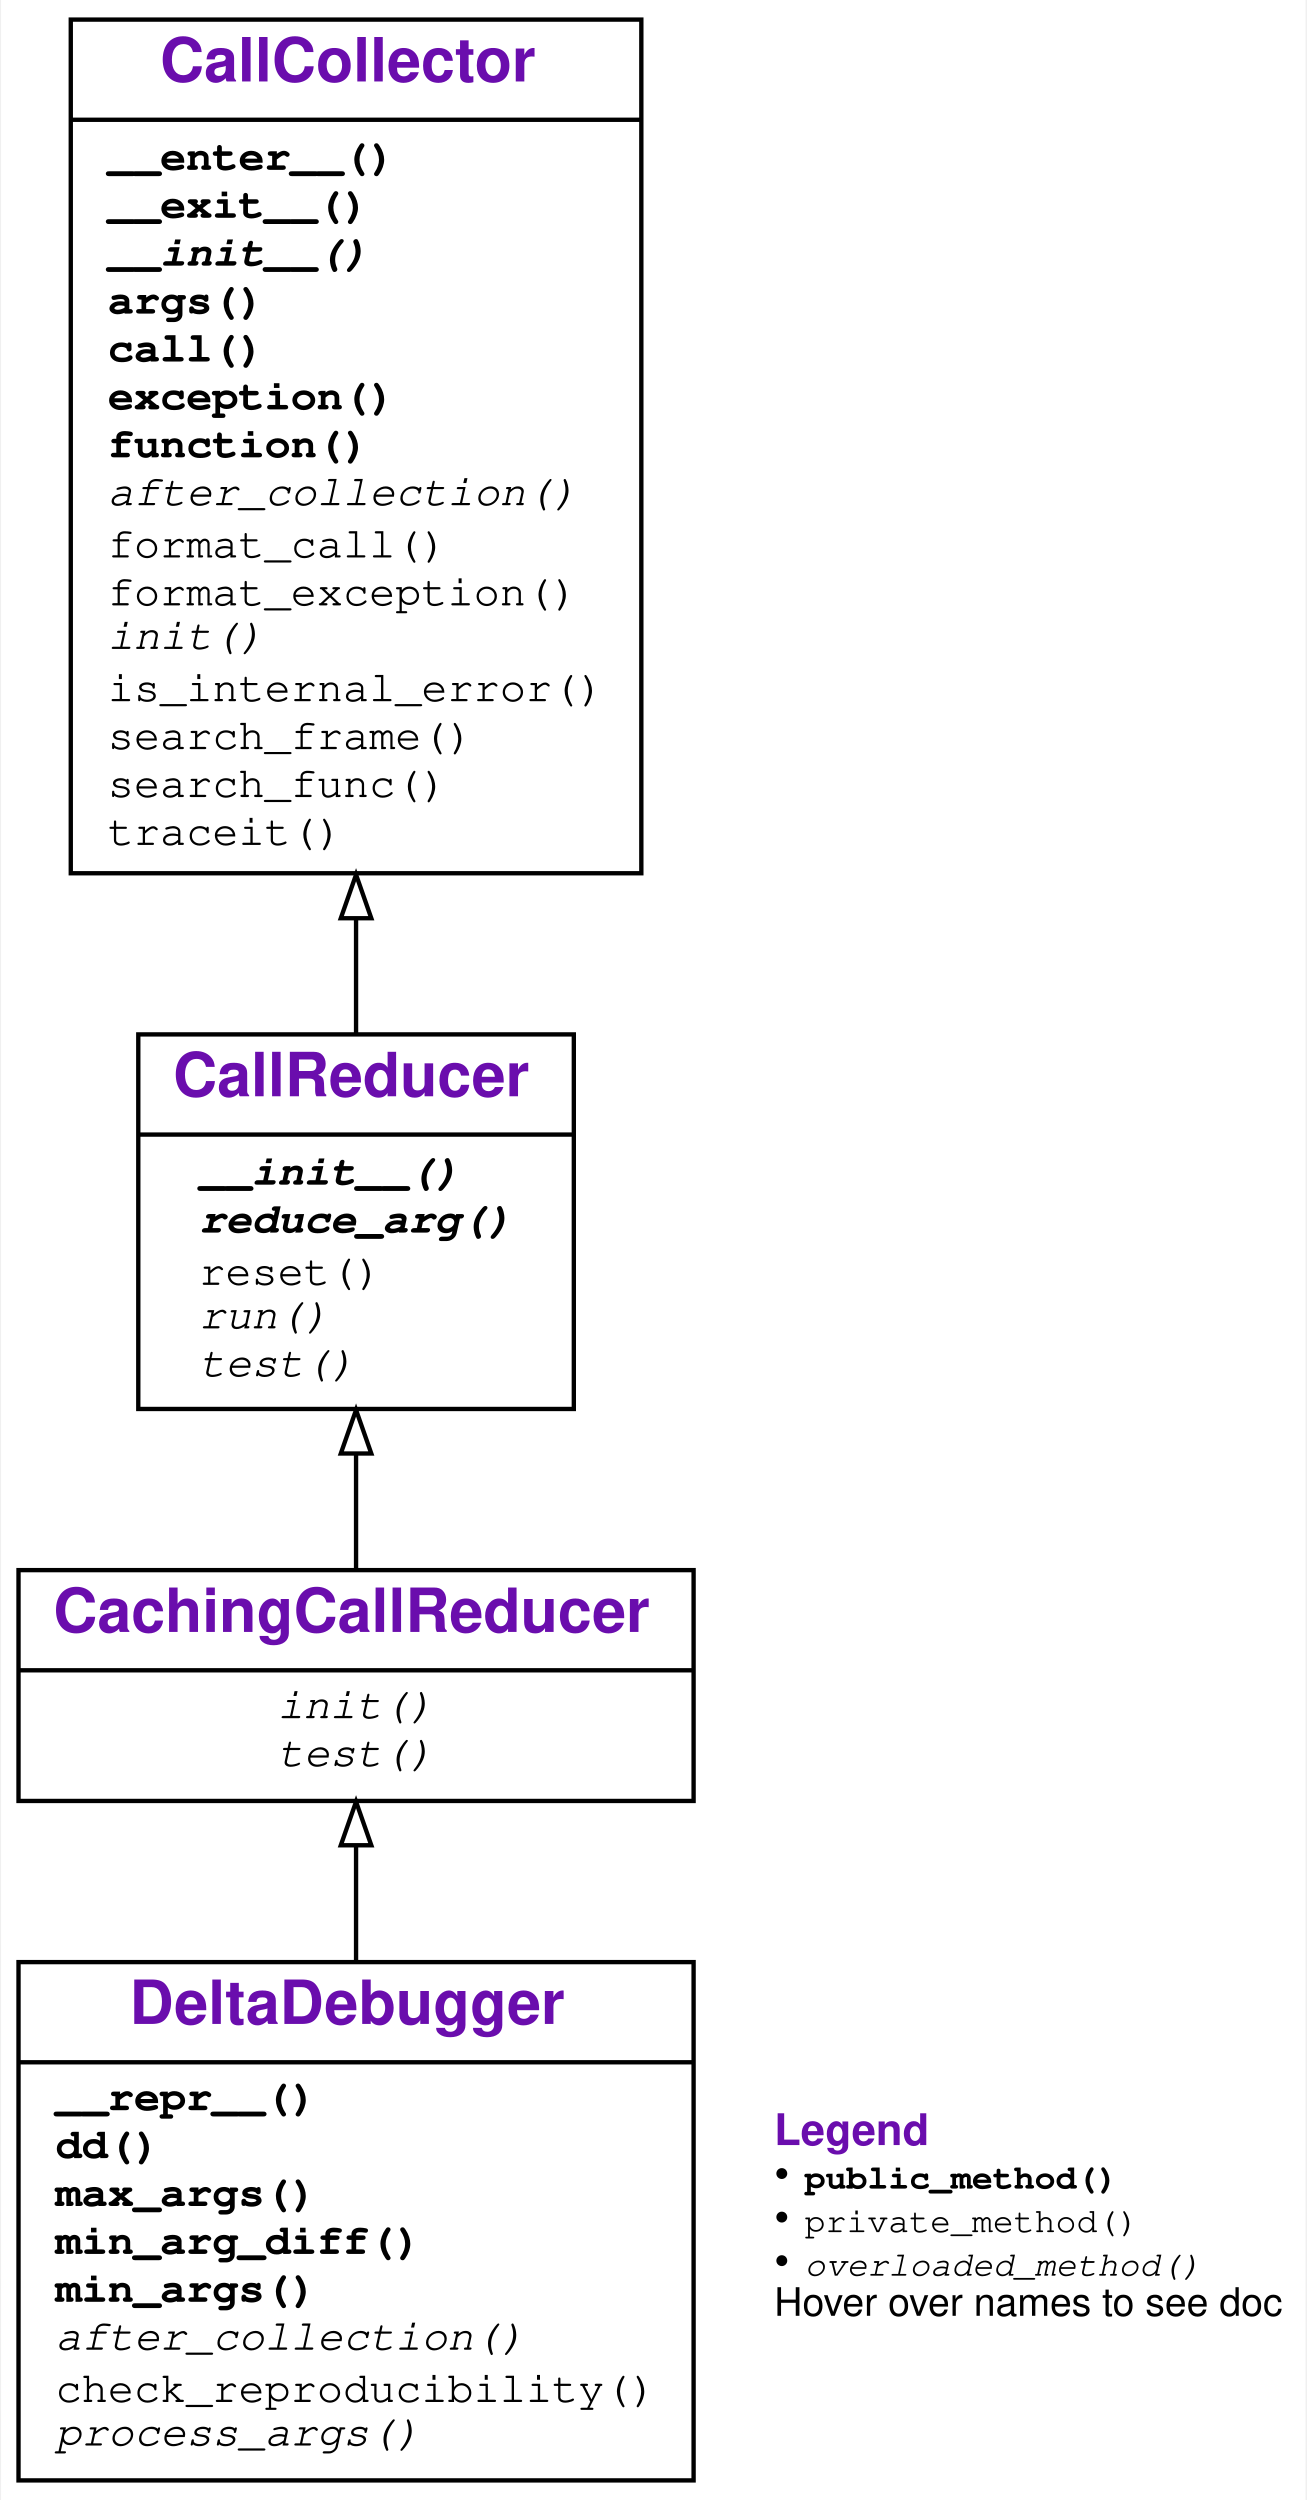
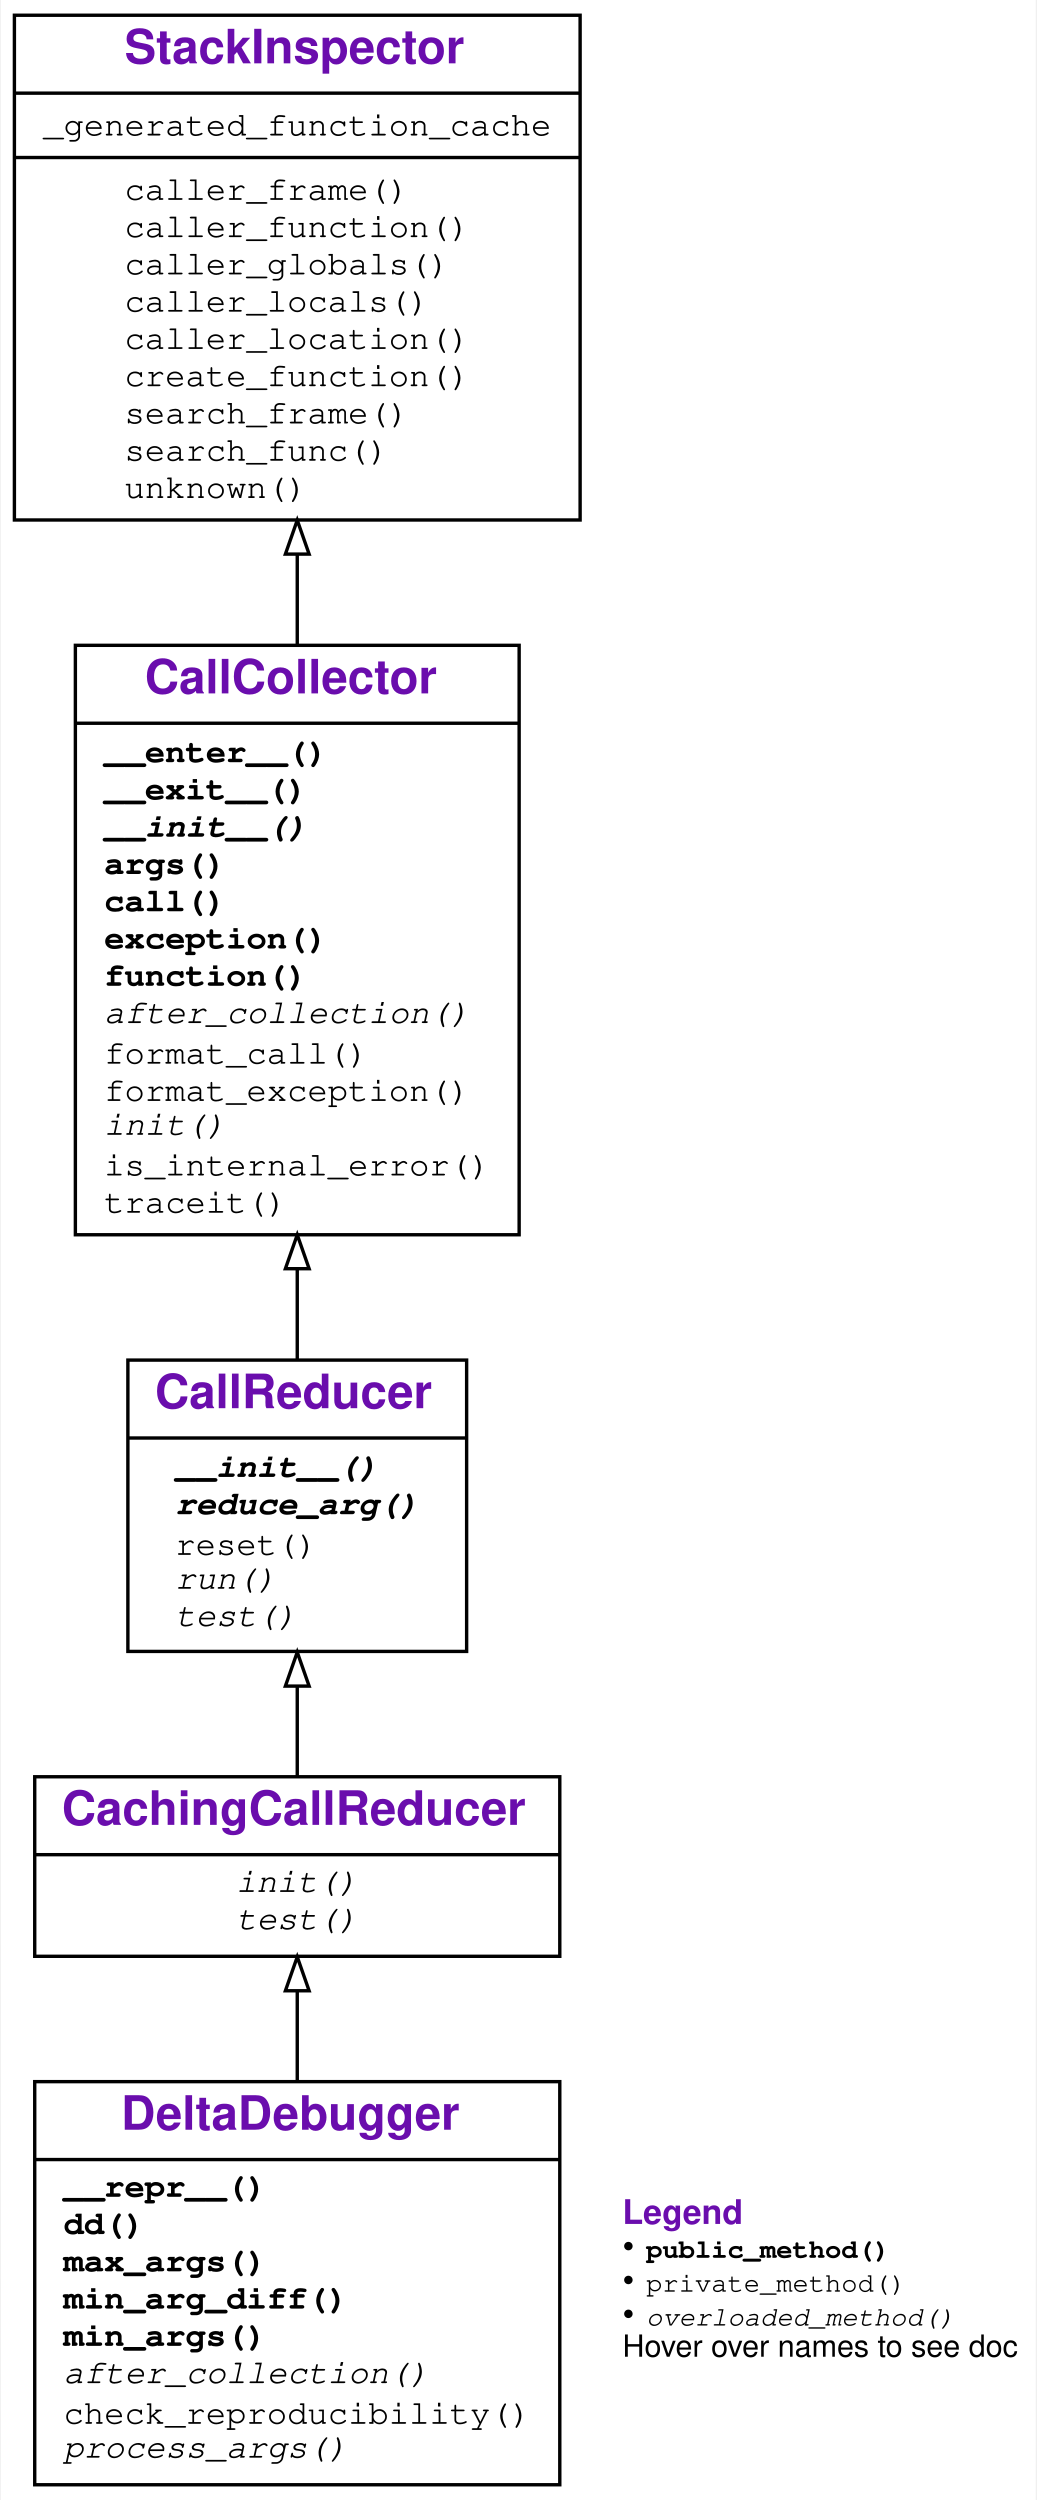
- <svg xmlns="http://www.w3.org/2000/svg" xmlns:xlink="http://www.w3.org/1999/xlink" width="300pt" height="574pt" viewBox="0.00 0.00 299.50 574.00">
-   <g id="graph0" class="graph" transform="scale(1 1) rotate(0) translate(4 570)">
+ <svg xmlns="http://www.w3.org/2000/svg" xmlns:xlink="http://www.w3.org/1999/xlink" width="306pt" height="738pt" viewBox="0.00 0.00 305.50 738.00">
+   <g id="graph0" class="graph" transform="scale(1 1) rotate(0) translate(4 734)">
    <g id="a_graph0">
      <a xlink:title="DeltaDebugger class hierarchy">
-         <polygon fill="#ffffff" stroke="transparent" points="-4,4 -4,-570 295.5,-570 295.5,4 -4,4" />
+         <polygon fill="#ffffff" stroke="transparent" points="-4,4 -4,-734 301.5,-734 301.5,4 -4,4" />
      </a>
    </g>
    <g id="node1" class="node">
      <g id="a_node1">
        <a xlink:href="#" xlink:title="class DeltaDebugger:&#10;Like CallReducer, but cache test outcomes.">
-           <polygon fill="none" stroke="#000000" points="0,-.5 0,-119.5 155,-119.5 155,-.5 0,-.5" />
-           <text text-anchor="start" x="25.5" y="-105.3" font-family="Raleway, Helvetica, Arial, sans-serif" font-weight="bold" font-size="14.00" fill="#6a0dad">DeltaDebugger</text>
-           <polyline fill="none" stroke="#000000" points="0,-96.5 155,-96.5 " />
+           <polygon fill="none" stroke="#000000" points="6,-.5 6,-119.5 161,-119.5 161,-.5 6,-.5" />
+           <text text-anchor="start" x="31.5" y="-105.3" font-family="Raleway, Helvetica, Arial, sans-serif" font-weight="bold" font-size="14.00" fill="#6a0dad">DeltaDebugger</text>
+           <polyline fill="none" stroke="#000000" points="6,-96.5 161,-96.5 " />
          <g id="a_node1_0">
            <a xlink:href="#" xlink:title="DeltaDebugger">
              <g id="a_node1_1">
                <a xlink:href="#" xlink:title="__repr__(self) -&gt; str:&#10;Return a string representation of the minimized call.">
-                   <text text-anchor="start" x="8.5" y="-85.5" font-family="'Fira Mono', 'Source Code Pro', 'Courier', monospace" font-weight="bold" font-size="10.00" fill="#000000">__repr__()</text>
+                   <text text-anchor="start" x="14.5" y="-85.5" font-family="'Fira Mono', 'Source Code Pro', 'Courier', monospace" font-weight="bold" font-size="10.00" fill="#000000">__repr__()</text>
                </a>
              </g>
              <g id="a_node1_2">
                <a xlink:href="#" xlink:title="dd(self, var_to_be_reduced:str, fail_args:Dict[str, Any], mode:str='-') -&gt; Tuple[Sequence, Sequence, Sequence]:&#10;General Delta Debugging.&#10;fail_args - a dict of (failure-inducing) function arguments;&#10;fail_args[var_to_be_reduced] - the input to apply dd on.&#10;mode tells how the algorithm should operate:&#10;'-': minimize input (ddmin),&#10;'+': maximizing input (ddmax),&#10;'+-': minimizing pass/fail difference (dd)&#10;Returns a triple (pass, fail, diff)&#10;with maximized passing input, minimized failing input,&#10;and their difference (elems in fail, but not in pass).">
-                   <text text-anchor="start" x="8.5" y="-74.5" font-family="'Fira Mono', 'Source Code Pro', 'Courier', monospace" font-weight="bold" font-size="10.00" fill="#000000">dd()</text>
+                   <text text-anchor="start" x="14.5" y="-74.5" font-family="'Fira Mono', 'Source Code Pro', 'Courier', monospace" font-weight="bold" font-size="10.00" fill="#000000">dd()</text>
                </a>
              </g>
              <g id="a_node1_3">
                <a xlink:href="#" xlink:title="max_args(self) -&gt; Dict[str, Any]:&#10;Return 1-maximal arguments.">
-                   <text text-anchor="start" x="8.5" y="-63.5" font-family="'Fira Mono', 'Source Code Pro', 'Courier', monospace" font-weight="bold" font-size="10.00" fill="#000000">max_args()</text>
+                   <text text-anchor="start" x="14.5" y="-63.5" font-family="'Fira Mono', 'Source Code Pro', 'Courier', monospace" font-weight="bold" font-size="10.00" fill="#000000">max_args()</text>
                </a>
              </g>
              <g id="a_node1_4">
                <a xlink:href="#" xlink:title="min_arg_diff(self) -&gt; Tuple[Dict[str, Any], Dict[str, Any], Dict[str, Any]]:&#10;Return 1-minimal difference between arguments.">
-                   <text text-anchor="start" x="8.5" y="-52.5" font-family="'Fira Mono', 'Source Code Pro', 'Courier', monospace" font-weight="bold" font-size="10.00" fill="#000000">min_arg_diff()</text>
+                   <text text-anchor="start" x="14.5" y="-52.5" font-family="'Fira Mono', 'Source Code Pro', 'Courier', monospace" font-weight="bold" font-size="10.00" fill="#000000">min_arg_diff()</text>
                </a>
              </g>
              <g id="a_node1_5">
                <a xlink:href="#" xlink:title="min_args(self) -&gt; Dict[str, Any]:&#10;Return 1-minimal arguments.">
-                   <text text-anchor="start" x="8.5" y="-41.5" font-family="'Fira Mono', 'Source Code Pro', 'Courier', monospace" font-weight="bold" font-size="10.00" fill="#000000">min_args()</text>
+                   <text text-anchor="start" x="14.5" y="-41.5" font-family="'Fira Mono', 'Source Code Pro', 'Courier', monospace" font-weight="bold" font-size="10.00" fill="#000000">min_args()</text>
                </a>
              </g>
              <g id="a_node1_6">
                <a xlink:href="#" xlink:title="after_collection(self) -&gt; None:&#10;Called after collection. To be defined in subclasses.">
-                   <text text-anchor="start" x="8.5" y="-30.5" font-family="'Fira Mono', 'Source Code Pro', 'Courier', monospace" font-style="italic" font-size="10.00" fill="#000000">after_collection()</text>
+                   <text text-anchor="start" x="14.5" y="-30.5" font-family="'Fira Mono', 'Source Code Pro', 'Courier', monospace" font-style="italic" font-size="10.00" fill="#000000">after_collection()</text>
                </a>
              </g>
              <g id="a_node1_7">
                <a xlink:href="#" xlink:title="check_reproducibility(self) -&gt; None">
-                   <text text-anchor="start" x="8.5" y="-18.5" font-family="'Fira Mono', 'Source Code Pro', 'Courier', monospace" font-size="10.00" fill="#000000">check_reproducibility()</text>
+                   <text text-anchor="start" x="14.5" y="-18.5" font-family="'Fira Mono', 'Source Code Pro', 'Courier', monospace" font-size="10.00" fill="#000000">check_reproducibility()</text>
                </a>
              </g>
              <g id="a_node1_8">
                <a xlink:href="#" xlink:title="process_args(self, strategy:Callable, **strategy_args:Any) -&gt; Tuple[Dict[str, Any], Dict[str, Any], Dict[str, Any]]:&#10;Reduce all reducible arguments, using `strategy`(var, `strategy_args`).&#10;Can be overloaded in subclasses.">
-                   <text text-anchor="start" x="8.5" y="-8.5" font-family="'Fira Mono', 'Source Code Pro', 'Courier', monospace" font-style="italic" font-size="10.00" fill="#000000">process_args()</text>
+                   <text text-anchor="start" x="14.5" y="-8.5" font-family="'Fira Mono', 'Source Code Pro', 'Courier', monospace" font-style="italic" font-size="10.00" fill="#000000">process_args()</text>
                </a>
              </g>
            </a>
          </g>
        </a>
      </g>
    </g>
    <g id="node2" class="node">
      <g id="a_node2">
        <a xlink:href="#" xlink:title="class CachingCallReducer:&#10;Like CallReducer, but cache test outcomes.">
-           <polygon fill="none" stroke="#000000" points="0,-156.5 0,-209.5 155,-209.5 155,-156.5 0,-156.5" />
-           <text text-anchor="start" x="8" y="-195.3" font-family="Raleway, Helvetica, Arial, sans-serif" font-weight="bold" font-size="14.00" fill="#6a0dad">CachingCallReducer</text>
-           <polyline fill="none" stroke="#000000" points="0,-186.5 155,-186.5 " />
+           <polygon fill="none" stroke="#000000" points="6,-156.5 6,-209.5 161,-209.5 161,-156.5 6,-156.5" />
+           <text text-anchor="start" x="14" y="-195.3" font-family="Raleway, Helvetica, Arial, sans-serif" font-weight="bold" font-size="14.00" fill="#6a0dad">CachingCallReducer</text>
+           <polyline fill="none" stroke="#000000" points="6,-186.5 161,-186.5 " />
          <g id="a_node2_9">
            <a xlink:href="#" xlink:title="CachingCallReducer">
              <g id="a_node2_10">
                <a xlink:href="#" xlink:title="init(self) -&gt; None:&#10;Reset for new collection.">
-                   <text text-anchor="start" x="59.5" y="-175.5" font-family="'Fira Mono', 'Source Code Pro', 'Courier', monospace" font-style="italic" font-size="10.00" fill="#000000">init()</text>
+                   <text text-anchor="start" x="65.5" y="-175.5" font-family="'Fira Mono', 'Source Code Pro', 'Courier', monospace" font-style="italic" font-size="10.00" fill="#000000">init()</text>
                </a>
              </g>
              <g id="a_node2_11">
                <a xlink:href="#" xlink:title="test(self, args:Dict[str, Any]) -&gt; str:&#10;Like run(), but also log detail and keep statistics.">
-                   <text text-anchor="start" x="59.5" y="-164.5" font-family="'Fira Mono', 'Source Code Pro', 'Courier', monospace" font-style="italic" font-size="10.00" fill="#000000">test()</text>
+                   <text text-anchor="start" x="65.5" y="-164.5" font-family="'Fira Mono', 'Source Code Pro', 'Courier', monospace" font-style="italic" font-size="10.00" fill="#000000">test()</text>
                </a>
              </g>
            </a>
          </g>
        </a>
      </g>
    </g>
    <g id="edge1" class="edge">
-       <path fill="none" stroke="#000000" d="M77.5,-119.698C77.5,-128.736 77.5,-137.826 77.5,-146.186" />
-       <polygon fill="none" stroke="#000000" points="74,-146.326 77.5,-156.326 81,-146.326 74,-146.326" />
+       <path fill="none" stroke="#000000" d="M83.5,-119.698C83.5,-128.736 83.5,-137.826 83.5,-146.186" />
+       <polygon fill="none" stroke="#000000" points="80,-146.326 83.5,-156.326 87,-146.326 80,-146.326" />
    </g>
    <g id="node3" class="node">
      <g id="a_node3">
        <a xlink:href="#" xlink:title="class CallReducer:&#10;Collect an exception-raising function call f().&#10;Use as `with CallCollector(): f()`">
-           <polygon fill="none" stroke="#000000" points="27.5,-246.5 27.5,-332.5 127.5,-332.5 127.5,-246.5 27.5,-246.5" />
-           <text text-anchor="start" x="35.5" y="-318.3" font-family="Raleway, Helvetica, Arial, sans-serif" font-weight="bold" font-size="14.00" fill="#6a0dad">CallReducer</text>
-           <polyline fill="none" stroke="#000000" points="27.5,-309.5 127.5,-309.5 " />
+           <polygon fill="none" stroke="#000000" points="33.5,-246.5 33.5,-332.5 133.5,-332.5 133.5,-246.5 33.5,-246.5" />
+           <text text-anchor="start" x="41.5" y="-318.3" font-family="Raleway, Helvetica, Arial, sans-serif" font-weight="bold" font-size="14.00" fill="#6a0dad">CallReducer</text>
+           <polyline fill="none" stroke="#000000" points="33.5,-309.5 133.5,-309.5 " />
          <g id="a_node3_12">
            <a xlink:href="#" xlink:title="CallReducer">
              <g id="a_node3_13">
                <a xlink:href="#" xlink:title="__init__(self, log:int=False) -&gt; None:&#10;Initialize. If `log` is True, enable logging.">
-                   <text text-anchor="start" x="41.5" y="-298" font-family="'Fira Mono', 'Source Code Pro', 'Courier', monospace" font-weight="bold" font-style="italic" font-size="10.00" fill="#000000">__init__()</text>
+                   <text text-anchor="start" x="47.5" y="-298" font-family="'Fira Mono', 'Source Code Pro', 'Courier', monospace" font-weight="bold" font-style="italic" font-size="10.00" fill="#000000">__init__()</text>
                </a>
              </g>
              <g id="a_node3_14">
                <a xlink:href="#" xlink:title="reduce_arg(self, var_to_be_reduced:str, args:Dict[str, Any]) -&gt; Sequence:&#10;Determine and return a minimal value for var_to_be_reduced.&#10;To be overloaded in subclasses.">
-                   <text text-anchor="start" x="41.5" y="-287" font-family="'Fira Mono', 'Source Code Pro', 'Courier', monospace" font-weight="bold" font-style="italic" font-size="10.00" fill="#000000">reduce_arg()</text>
+                   <text text-anchor="start" x="47.5" y="-287" font-family="'Fira Mono', 'Source Code Pro', 'Courier', monospace" font-weight="bold" font-style="italic" font-size="10.00" fill="#000000">reduce_arg()</text>
                </a>
              </g>
              <g id="a_node3_15">
                <a xlink:href="#" xlink:title="reset(self) -&gt; None:&#10;Reset the number of tests.">
-                   <text text-anchor="start" x="41.5" y="-275" font-family="'Fira Mono', 'Source Code Pro', 'Courier', monospace" font-size="10.00" fill="#000000">reset()</text>
+                   <text text-anchor="start" x="47.5" y="-275" font-family="'Fira Mono', 'Source Code Pro', 'Courier', monospace" font-size="10.00" fill="#000000">reset()</text>
                </a>
              </g>
              <g id="a_node3_16">
                <a xlink:href="#" xlink:title="run(self, args:Dict[str, Any]) -&gt; str:&#10;Run collected function with `args`. Return&#10;* PASS if no exception occurred&#10;* FAIL if the collected exception occurred&#10;* UNRESOLVED if some other exception occurred.&#10;Not to be used directly; can be overloaded in subclasses.">
-                   <text text-anchor="start" x="41.5" y="-265" font-family="'Fira Mono', 'Source Code Pro', 'Courier', monospace" font-style="italic" font-size="10.00" fill="#000000">run()</text>
+                   <text text-anchor="start" x="47.5" y="-265" font-family="'Fira Mono', 'Source Code Pro', 'Courier', monospace" font-style="italic" font-size="10.00" fill="#000000">run()</text>
                </a>
              </g>
              <g id="a_node3_17">
                <a xlink:href="#" xlink:title="test(self, args:Dict[str, Any]) -&gt; str:&#10;Like run(), but also log detail and keep statistics.">
-                   <text text-anchor="start" x="41.5" y="-254" font-family="'Fira Mono', 'Source Code Pro', 'Courier', monospace" font-style="italic" font-size="10.00" fill="#000000">test()</text>
+                   <text text-anchor="start" x="47.5" y="-254" font-family="'Fira Mono', 'Source Code Pro', 'Courier', monospace" font-style="italic" font-size="10.00" fill="#000000">test()</text>
                </a>
              </g>
            </a>
          </g>
        </a>
      </g>
    </g>
    <g id="edge2" class="edge">
-       <path fill="none" stroke="#000000" d="M77.5,-209.6C77.5,-217.657 77.5,-226.812 77.5,-235.977" />
-       <polygon fill="none" stroke="#000000" points="74,-236.271 77.5,-246.271 81,-236.271 74,-236.271" />
+       <path fill="none" stroke="#000000" d="M83.5,-209.6C83.5,-217.657 83.5,-226.812 83.5,-235.977" />
+       <polygon fill="none" stroke="#000000" points="80,-236.271 83.5,-246.271 87,-236.271 80,-236.271" />
    </g>
    <g id="node4" class="node">
      <g id="a_node4">
        <a xlink:href="#" xlink:title="class CallCollector:&#10;Collect an exception-raising function call f().&#10;Use as `with CallCollector(): f()`">
-           <polygon fill="none" stroke="#000000" points="12,-369.5 12,-565.5 143,-565.5 143,-369.5 12,-369.5" />
-           <text text-anchor="start" x="32.5" y="-551.3" font-family="Raleway, Helvetica, Arial, sans-serif" font-weight="bold" font-size="14.00" fill="#6a0dad">CallCollector</text>
-           <polyline fill="none" stroke="#000000" points="12,-542.5 143,-542.5 " />
+           <polygon fill="none" stroke="#000000" points="18,-369.5 18,-543.5 149,-543.5 149,-369.5 18,-369.5" />
+           <text text-anchor="start" x="38.5" y="-529.3" font-family="Raleway, Helvetica, Arial, sans-serif" font-weight="bold" font-size="14.00" fill="#6a0dad">CallCollector</text>
+           <polyline fill="none" stroke="#000000" points="18,-520.5 149,-520.5 " />
          <g id="a_node4_18">
            <a xlink:href="#" xlink:title="CallCollector">
              <g id="a_node4_19">
                <a xlink:href="#" xlink:title="__enter__(self) -&gt; Any:&#10;Called at begin of `with` block. Turn tracing on.">
-                   <text text-anchor="start" x="20.5" y="-531" font-family="'Fira Mono', 'Source Code Pro', 'Courier', monospace" font-weight="bold" font-size="10.00" fill="#000000">__enter__()</text>
+                   <text text-anchor="start" x="26.5" y="-509" font-family="'Fira Mono', 'Source Code Pro', 'Courier', monospace" font-weight="bold" font-size="10.00" fill="#000000">__enter__()</text>
                </a>
              </g>
              <g id="a_node4_20">
                <a xlink:href="#" xlink:title="__exit__(self, exc_tp:Type, exc_value:BaseException, exc_traceback:traceback) -&gt; Union[bool, NoneType]:&#10;Called at end of `with` block. Turn tracing off.">
-                   <text text-anchor="start" x="20.5" y="-520" font-family="'Fira Mono', 'Source Code Pro', 'Courier', monospace" font-weight="bold" font-size="10.00" fill="#000000">__exit__()</text>
+                   <text text-anchor="start" x="26.5" y="-498" font-family="'Fira Mono', 'Source Code Pro', 'Courier', monospace" font-weight="bold" font-size="10.00" fill="#000000">__exit__()</text>
                </a>
              </g>
              <g id="a_node4_21">
                <a xlink:href="#" xlink:title="__init__(self) -&gt; None:&#10;Initialize collector">
-                   <text text-anchor="start" x="20.5" y="-509" font-family="'Fira Mono', 'Source Code Pro', 'Courier', monospace" font-weight="bold" font-style="italic" font-size="10.00" fill="#000000">__init__()</text>
+                   <text text-anchor="start" x="26.5" y="-487" font-family="'Fira Mono', 'Source Code Pro', 'Courier', monospace" font-weight="bold" font-style="italic" font-size="10.00" fill="#000000">__init__()</text>
                </a>
              </g>
              <g id="a_node4_22">
                <a xlink:href="#" xlink:title="args(self) -&gt; Dict[str, Any]:&#10;Return the dictionary of collected arguments.">
-                   <text text-anchor="start" x="20.5" y="-498" font-family="'Fira Mono', 'Source Code Pro', 'Courier', monospace" font-weight="bold" font-size="10.00" fill="#000000">args()</text>
+                   <text text-anchor="start" x="26.5" y="-476" font-family="'Fira Mono', 'Source Code Pro', 'Courier', monospace" font-weight="bold" font-size="10.00" fill="#000000">args()</text>
                </a>
              </g>
              <g id="a_node4_23">
                <a xlink:href="#" xlink:title="call(self, new_args:Union[Dict[str, Any], NoneType]=None) -&gt; Any:&#10;Call collected function. If `new_args` is given,&#10;override arguments from its {var: value} entries.">
-                   <text text-anchor="start" x="20.5" y="-487" font-family="'Fira Mono', 'Source Code Pro', 'Courier', monospace" font-weight="bold" font-size="10.00" fill="#000000">call()</text>
+                   <text text-anchor="start" x="26.5" y="-465" font-family="'Fira Mono', 'Source Code Pro', 'Courier', monospace" font-weight="bold" font-size="10.00" fill="#000000">call()</text>
                </a>
              </g>
              <g id="a_node4_24">
                <a xlink:href="#" xlink:title="exception(self) -&gt; Union[BaseException, NoneType]:&#10;Return the exception produced, or `None` if none.">
-                   <text text-anchor="start" x="20.5" y="-476" font-family="'Fira Mono', 'Source Code Pro', 'Courier', monospace" font-weight="bold" font-size="10.00" fill="#000000">exception()</text>
+                   <text text-anchor="start" x="26.5" y="-454" font-family="'Fira Mono', 'Source Code Pro', 'Courier', monospace" font-weight="bold" font-size="10.00" fill="#000000">exception()</text>
                </a>
              </g>
              <g id="a_node4_25">
                <a xlink:href="#" xlink:title="function(self) -&gt; Callable:&#10;Return the function called.">
-                   <text text-anchor="start" x="20.5" y="-465" font-family="'Fira Mono', 'Source Code Pro', 'Courier', monospace" font-weight="bold" font-size="10.00" fill="#000000">function()</text>
+                   <text text-anchor="start" x="26.5" y="-443" font-family="'Fira Mono', 'Source Code Pro', 'Courier', monospace" font-weight="bold" font-size="10.00" fill="#000000">function()</text>
                </a>
              </g>
              <g id="a_node4_26">
                <a xlink:href="#" xlink:title="after_collection(self) -&gt; None:&#10;Called after collection. To be defined in subclasses.">
-                   <text text-anchor="start" x="20.5" y="-454" font-family="'Fira Mono', 'Source Code Pro', 'Courier', monospace" font-style="italic" font-size="10.00" fill="#000000">after_collection()</text>
+                   <text text-anchor="start" x="26.5" y="-432" font-family="'Fira Mono', 'Source Code Pro', 'Courier', monospace" font-style="italic" font-size="10.00" fill="#000000">after_collection()</text>
                </a>
              </g>
              <g id="a_node4_27">
                <a xlink:href="#" xlink:title="format_call(self, args:Union[Dict[str, Any], NoneType]=None) -&gt; str:&#10;Return a string representing a call of the function with given args.">
-                   <text text-anchor="start" x="20.5" y="-442" font-family="'Fira Mono', 'Source Code Pro', 'Courier', monospace" font-size="10.00" fill="#000000">format_call()</text>
+                   <text text-anchor="start" x="26.5" y="-420" font-family="'Fira Mono', 'Source Code Pro', 'Courier', monospace" font-size="10.00" fill="#000000">format_call()</text>
                </a>
              </g>
              <g id="a_node4_28">
                <a xlink:href="#" xlink:title="format_exception(self, exc:Union[BaseException, NoneType]=None) -&gt; str:&#10;Return a string representing the given exception.">
-                   <text text-anchor="start" x="20.5" y="-431" font-family="'Fira Mono', 'Source Code Pro', 'Courier', monospace" font-size="10.00" fill="#000000">format_exception()</text>
+                   <text text-anchor="start" x="26.5" y="-409" font-family="'Fira Mono', 'Source Code Pro', 'Courier', monospace" font-size="10.00" fill="#000000">format_exception()</text>
                </a>
              </g>
              <g id="a_node4_29">
                <a xlink:href="#" xlink:title="init(self) -&gt; None:&#10;Reset for new collection.">
-                   <text text-anchor="start" x="20.5" y="-421" font-family="'Fira Mono', 'Source Code Pro', 'Courier', monospace" font-style="italic" font-size="10.00" fill="#000000">init()</text>
+                   <text text-anchor="start" x="26.5" y="-399" font-family="'Fira Mono', 'Source Code Pro', 'Courier', monospace" font-style="italic" font-size="10.00" fill="#000000">init()</text>
                </a>
              </g>
              <g id="a_node4_30">
                <a xlink:href="#" xlink:title="is_internal_error(self, exc_tp:Type, exc_value:BaseException, exc_traceback:traceback) -&gt; bool:&#10;Return True if exception was raised from `CallCollector` or a subclass.">
-                   <text text-anchor="start" x="20.5" y="-409" font-family="'Fira Mono', 'Source Code Pro', 'Courier', monospace" font-size="10.00" fill="#000000">is_internal_error()</text>
+                   <text text-anchor="start" x="26.5" y="-387" font-family="'Fira Mono', 'Source Code Pro', 'Courier', monospace" font-size="10.00" fill="#000000">is_internal_error()</text>
                </a>
              </g>
              <g id="a_node4_31">
-                 <a xlink:href="#" xlink:title="search_frame(self, name:str, frame:Union[frame, NoneType]) -&gt; Tuple[Union[frame, NoneType], Union[Callable, NoneType]]:&#10;Return a pair (`frame`, `item`)&#10;in which the function `name` is defined as `item`.">
-                   <text text-anchor="start" x="20.5" y="-398" font-family="'Fira Mono', 'Source Code Pro', 'Courier', monospace" font-size="10.00" fill="#000000">search_frame()</text>
-                 </a>
-               </g>
-               <g id="a_node4_32">
-                 <a xlink:href="#" xlink:title="search_func(self, name:str, frame:Union[frame, NoneType]) -&gt; Union[Callable, NoneType]:&#10;Search in callers for a definition of the function `name`">
-                   <text text-anchor="start" x="20.5" y="-387" font-family="'Fira Mono', 'Source Code Pro', 'Courier', monospace" font-size="10.00" fill="#000000">search_func()</text>
-                 </a>
-               </g>
-               <g id="a_node4_33">
                <a xlink:href="#" xlink:title="traceit(self, frame:frame, event:str, arg:Any) -&gt; None:&#10;Tracing function. Collect first call, then turn tracing off.">
-                   <text text-anchor="start" x="20.5" y="-376" font-family="'Fira Mono', 'Source Code Pro', 'Courier', monospace" font-size="10.00" fill="#000000">traceit()</text>
+                   <text text-anchor="start" x="26.5" y="-376" font-family="'Fira Mono', 'Source Code Pro', 'Courier', monospace" font-size="10.00" fill="#000000">traceit()</text>
                </a>
              </g>
            </a>
          </g>
        </a>
      </g>
    </g>
    <g id="edge3" class="edge">
-       <path fill="none" stroke="#000000" d="M77.5,-332.589C77.5,-340.825 77.5,-349.783 77.5,-359.037" />
-       <polygon fill="none" stroke="#000000" points="74,-359.173 77.5,-369.173 81,-359.173 74,-359.173" />
+       <path fill="none" stroke="#000000" d="M83.5,-332.507C83.5,-340.881 83.5,-349.973 83.5,-359.299" />
+       <polygon fill="none" stroke="#000000" points="80,-359.488 83.5,-369.488 87,-359.488 80,-359.488" />
    </g>
    <g id="node5" class="node">
-       <text text-anchor="start" x="173.5" y="-77.5" font-family="Raleway, Helvetica, Arial, sans-serif" font-weight="bold" font-size="10.00" fill="#6a0dad">Legend</text>
-       <text text-anchor="start" x="173.5" y="-67.5" font-family="Raleway, Helvetica, Arial, sans-serif" font-size="10.00" fill="#000000">• </text>
-       <text text-anchor="start" x="180.5" y="-67.5" font-family="'Fira Mono', 'Source Code Pro', 'Courier', monospace" font-weight="bold" font-size="8.00" fill="#000000">public_method()</text>
-       <text text-anchor="start" x="173.5" y="-57.5" font-family="Raleway, Helvetica, Arial, sans-serif" font-size="10.00" fill="#000000">• </text>
-       <text text-anchor="start" x="180.5" y="-57.5" font-family="'Fira Mono', 'Source Code Pro', 'Courier', monospace" font-size="8.00" fill="#000000">private_method()</text>
-       <text text-anchor="start" x="173.5" y="-47.5" font-family="Raleway, Helvetica, Arial, sans-serif" font-size="10.00" fill="#000000">• </text>
-       <text text-anchor="start" x="180.5" y="-47.5" font-family="'Fira Mono', 'Source Code Pro', 'Courier', monospace" font-style="italic" font-size="8.00" fill="#000000">overloaded_method()</text>
-       <text text-anchor="start" x="173.5" y="-38.3" font-family="Helvetica,sans-Serif" font-size="9.00" fill="#000000">Hover over names to see doc</text>
+       <g id="a_node5">
+         <a xlink:href="StackInspector.ipynb" xlink:title="class StackInspector:&#10;Provide functions to inspect the stack">
+           <polygon fill="none" stroke="#000000" points="0,-580.5 0,-729.5 167,-729.5 167,-580.5 0,-580.5" />
+           <text text-anchor="start" x="32.5" y="-715.3" font-family="Raleway, Helvetica, Arial, sans-serif" font-weight="bold" font-size="14.00" fill="#6a0dad">StackInspector</text>
+           <polyline fill="none" stroke="#000000" points="0,-706.5 167,-706.5 " />
+           <g id="a_node5_32">
+             <a xlink:href="#" xlink:title="StackInspector">
+               <g id="a_node5_33">
+                 <a xlink:href="StackInspector.ipynb" xlink:title="_generated_function_cache = {}">
+                   <text text-anchor="start" x="8.5" y="-694" font-family="'Fira Mono', 'Source Code Pro', 'Courier', monospace" font-size="10.00" fill="#000000">_generated_function_cache</text>
+                 </a>
+               </g>
+             </a>
+           </g>
+           <polyline fill="none" stroke="#000000" points="0,-687.5 167,-687.5 " />
+           <g id="a_node5_34">
+             <a xlink:href="#" xlink:title="StackInspector">
+               <g id="a_node5_35">
+                 <a xlink:href="StackInspector.ipynb" xlink:title="caller_frame(self) -&gt; frame:&#10;Return the frame of the caller.">
+                   <text text-anchor="start" x="32.5" y="-675" font-family="'Fira Mono', 'Source Code Pro', 'Courier', monospace" font-size="10.00" fill="#000000">caller_frame()</text>
+                 </a>
+               </g>
+               <g id="a_node5_36">
+                 <a xlink:href="StackInspector.ipynb" xlink:title="caller_function(self) -&gt; Callable:&#10;Return the calling function">
+                   <text text-anchor="start" x="32.5" y="-664" font-family="'Fira Mono', 'Source Code Pro', 'Courier', monospace" font-size="10.00" fill="#000000">caller_function()</text>
+                 </a>
+               </g>
+               <g id="a_node5_37">
+                 <a xlink:href="StackInspector.ipynb" xlink:title="caller_globals(self) -&gt; Dict[str, Any]:&#10;Return the globals() environment of the caller.">
+                   <text text-anchor="start" x="32.5" y="-653" font-family="'Fira Mono', 'Source Code Pro', 'Courier', monospace" font-size="10.00" fill="#000000">caller_globals()</text>
+                 </a>
+               </g>
+               <g id="a_node5_38">
+                 <a xlink:href="StackInspector.ipynb" xlink:title="caller_locals(self) -&gt; Dict[str, Any]:&#10;Return the locals() environment of the caller.">
+                   <text text-anchor="start" x="32.5" y="-642" font-family="'Fira Mono', 'Source Code Pro', 'Courier', monospace" font-size="10.00" fill="#000000">caller_locals()</text>
+                 </a>
+               </g>
+               <g id="a_node5_39">
+                 <a xlink:href="StackInspector.ipynb" xlink:title="caller_location(self) -&gt; Tuple[Callable, int]:&#10;Return the location (func, lineno) of the caller.">
+                   <text text-anchor="start" x="32.5" y="-631" font-family="'Fira Mono', 'Source Code Pro', 'Courier', monospace" font-size="10.00" fill="#000000">caller_location()</text>
+                 </a>
+               </g>
+               <g id="a_node5_40">
+                 <a xlink:href="StackInspector.ipynb" xlink:title="create_function(self, frame:frame) -&gt; Callable:&#10;Create function for given frame">
+                   <text text-anchor="start" x="32.5" y="-620" font-family="'Fira Mono', 'Source Code Pro', 'Courier', monospace" font-size="10.00" fill="#000000">create_function()</text>
+                 </a>
+               </g>
+               <g id="a_node5_41">
+                 <a xlink:href="StackInspector.ipynb" xlink:title="search_frame(self, name:str, frame:Union[frame, NoneType]=None) -&gt; Tuple[Union[frame, NoneType], Union[Callable, NoneType]]:&#10;Return a pair (`frame`, `item`)&#10;in which the function `name` is defined as `item`.">
+                   <text text-anchor="start" x="32.5" y="-609" font-family="'Fira Mono', 'Source Code Pro', 'Courier', monospace" font-size="10.00" fill="#000000">search_frame()</text>
+                 </a>
+               </g>
+               <g id="a_node5_42">
+                 <a xlink:href="StackInspector.ipynb" xlink:title="search_func(self, name:str, frame:Union[frame, NoneType]=None) -&gt; Union[Callable, NoneType]:&#10;Search in callers for a definition of the function `name`">
+                   <text text-anchor="start" x="32.5" y="-598" font-family="'Fira Mono', 'Source Code Pro', 'Courier', monospace" font-size="10.00" fill="#000000">search_func()</text>
+                 </a>
+               </g>
+               <g id="a_node5_43">
+                 <a xlink:href="StackInspector.ipynb" xlink:title="unknown(self) -&gt; None">
+                   <text text-anchor="start" x="32.5" y="-587" font-family="'Fira Mono', 'Source Code Pro', 'Courier', monospace" font-size="10.00" fill="#000000">unknown()</text>
+                 </a>
+               </g>
+             </a>
+           </g>
+         </a>
+       </g>
+     </g>
+     <g id="edge4" class="edge">
+       <path fill="none" stroke="#000000" d="M83.5,-543.565C83.5,-552.4 83.5,-561.365 83.5,-570.176" />
+       <polygon fill="none" stroke="#000000" points="80,-570.431 83.5,-580.431 87,-570.431 80,-570.431" />
+     </g>
+     <g id="node6" class="node">
+       <text text-anchor="start" x="179.5" y="-77.5" font-family="Raleway, Helvetica, Arial, sans-serif" font-weight="bold" font-size="10.00" fill="#6a0dad">Legend</text>
+       <text text-anchor="start" x="179.5" y="-67.5" font-family="Raleway, Helvetica, Arial, sans-serif" font-size="10.00" fill="#000000">• </text>
+       <text text-anchor="start" x="186.5" y="-67.5" font-family="'Fira Mono', 'Source Code Pro', 'Courier', monospace" font-weight="bold" font-size="8.00" fill="#000000">public_method()</text>
+       <text text-anchor="start" x="179.5" y="-57.5" font-family="Raleway, Helvetica, Arial, sans-serif" font-size="10.00" fill="#000000">• </text>
+       <text text-anchor="start" x="186.5" y="-57.5" font-family="'Fira Mono', 'Source Code Pro', 'Courier', monospace" font-size="8.00" fill="#000000">private_method()</text>
+       <text text-anchor="start" x="179.5" y="-47.5" font-family="Raleway, Helvetica, Arial, sans-serif" font-size="10.00" fill="#000000">• </text>
+       <text text-anchor="start" x="186.5" y="-47.5" font-family="'Fira Mono', 'Source Code Pro', 'Courier', monospace" font-style="italic" font-size="8.00" fill="#000000">overloaded_method()</text>
+       <text text-anchor="start" x="179.5" y="-38.3" font-family="Helvetica,sans-Serif" font-size="9.00" fill="#000000">Hover over names to see doc</text>
    </g>
  </g>
</svg>
